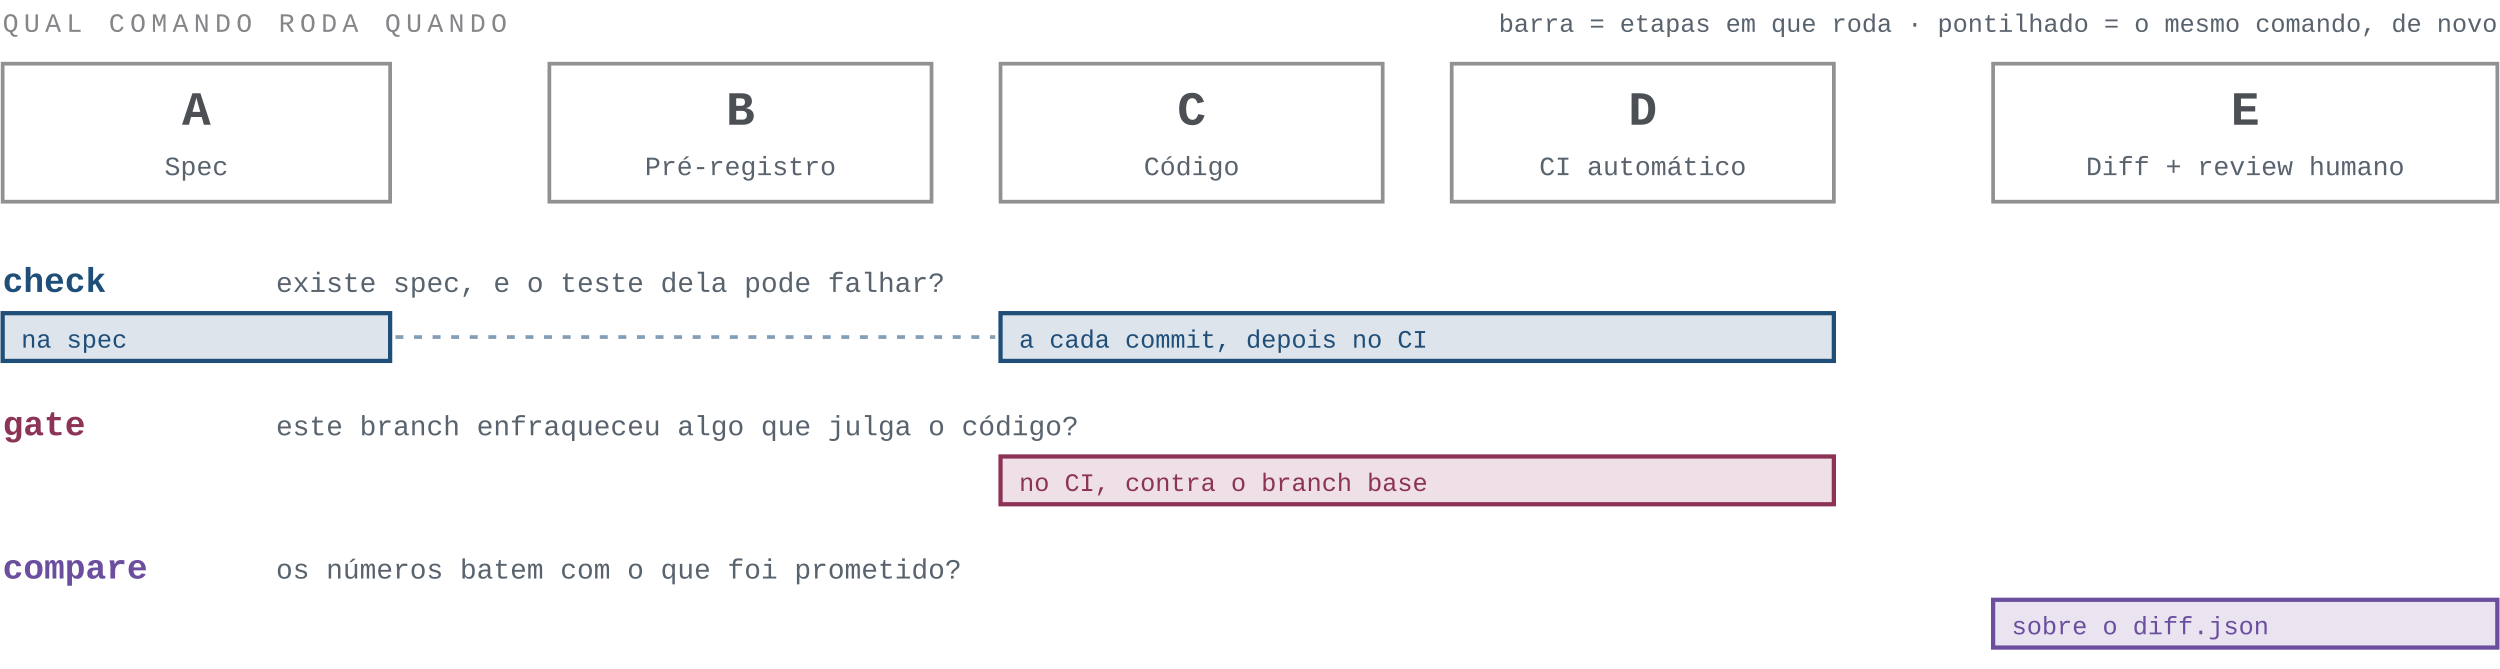
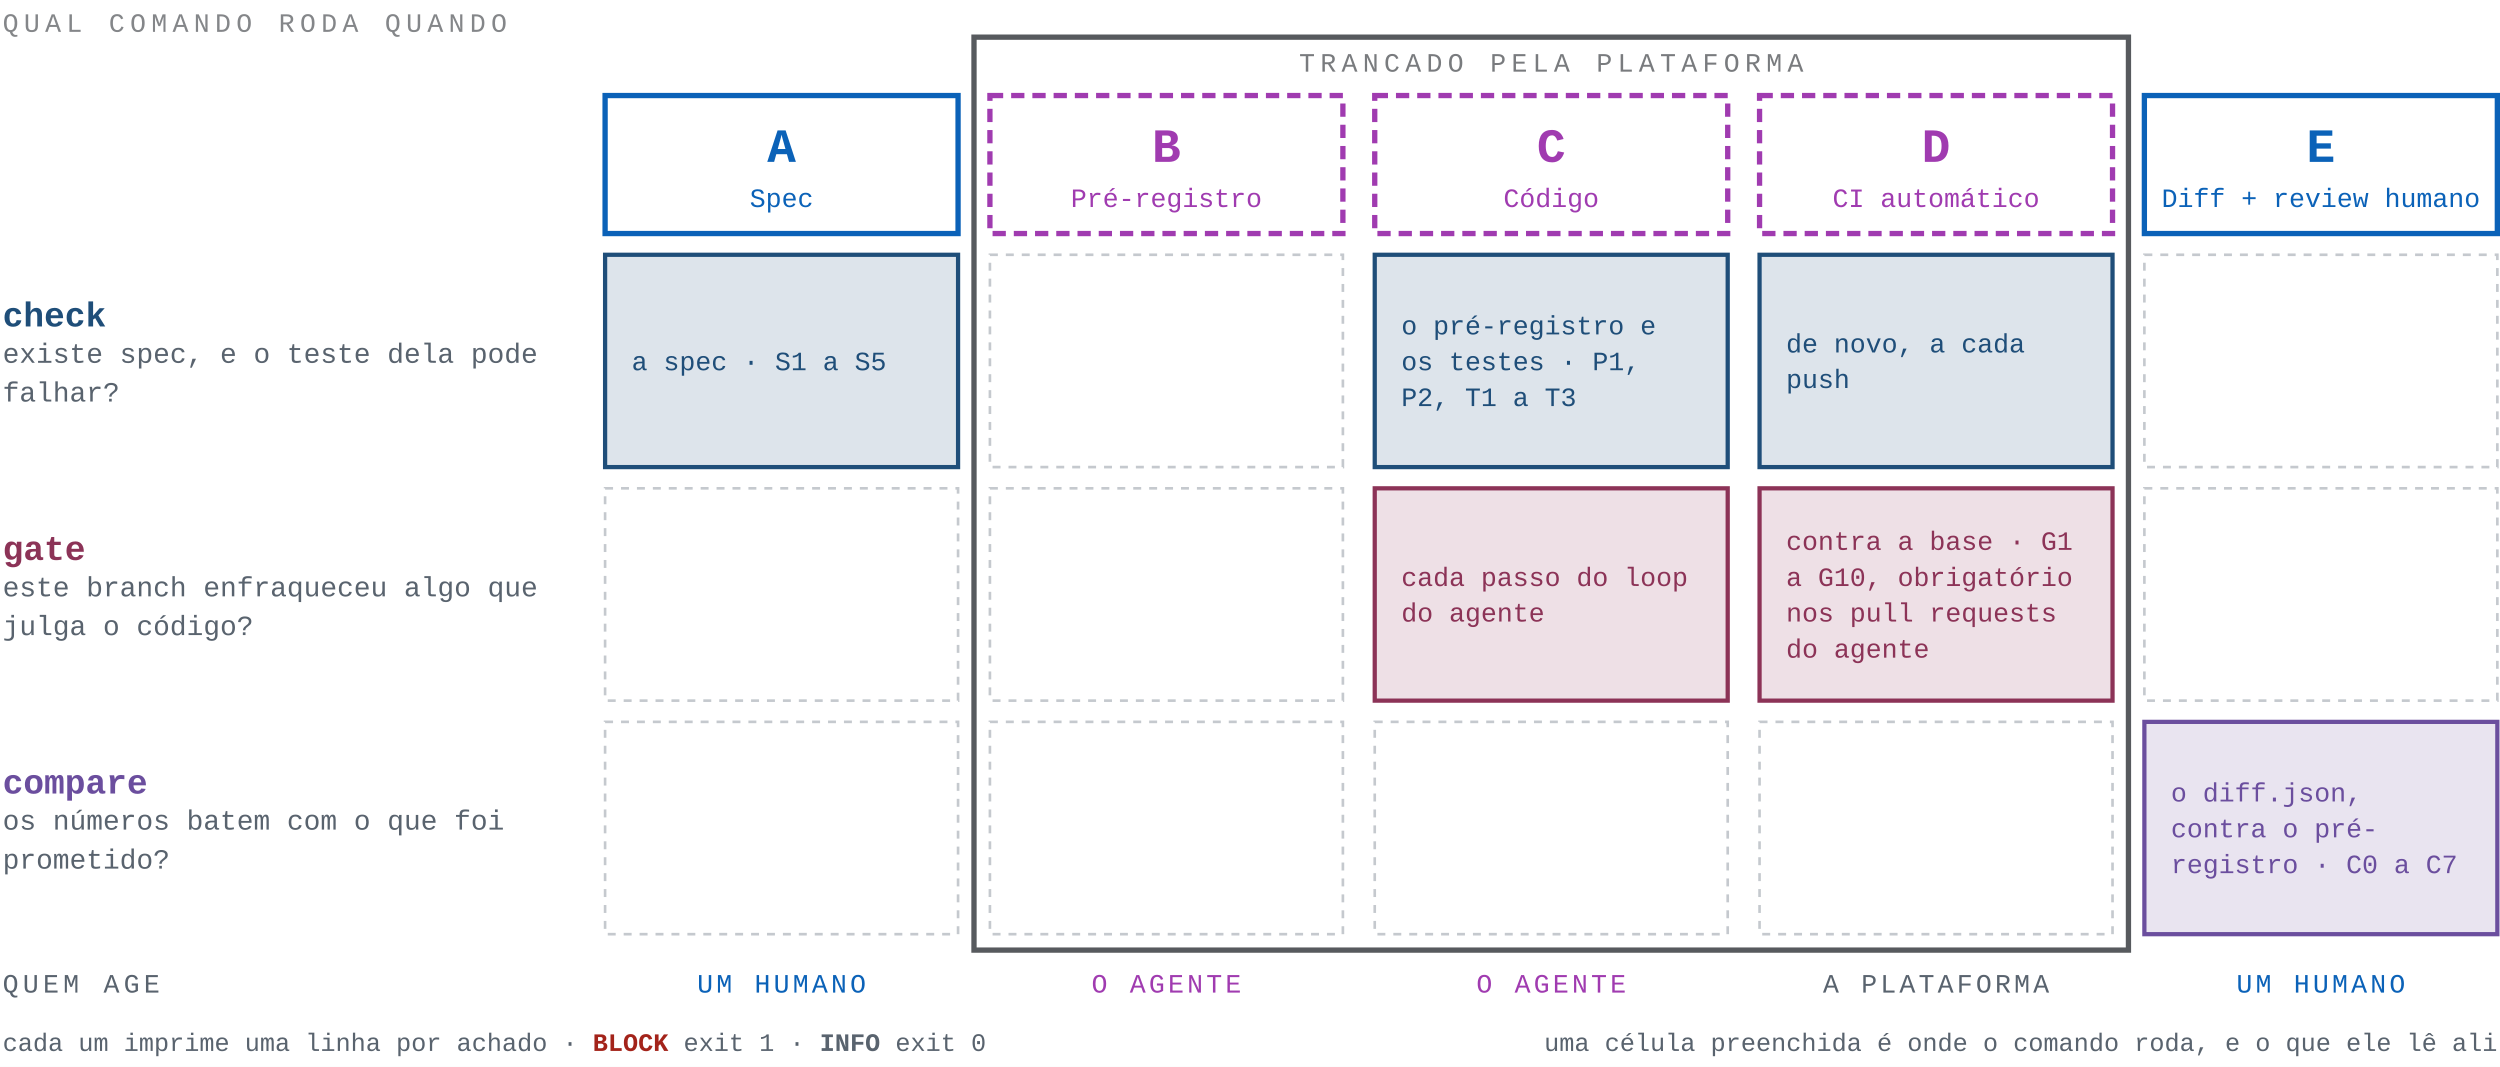
- <svg xmlns="http://www.w3.org/2000/svg" viewBox="0 0 942 252" width="942" height="252" role="img" aria-label="check roda nas etapas A, C e D; gate nas etapas C e D; compare na etapa E" font-family="&quot;SFMono-Regular&quot;,Menlo,Consolas,&quot;Liberation Mono&quot;,monospace">
-   <rect width="942" height="252" fill="#ffffff" />
+ <svg xmlns="http://www.w3.org/2000/svg" viewBox="0 0 942 402" width="942" height="402" role="img" aria-label="check roda nas etapas A, C e D; gate nas etapas C e D; compare na etapa E" font-family="&quot;SFMono-Regular&quot;,Menlo,Consolas,&quot;Liberation Mono&quot;,monospace">
+   <rect width="942" height="402" fill="#ffffff" />
  <text x="1" y="12" font-size="10" letter-spacing="2" fill="#1f2328" opacity=".55">QUAL COMANDO RODA QUANDO</text>
-   <text x="941" y="12" text-anchor="end" font-size="9.5" fill="#59636e">barra = etapas em que roda  ·  pontilhado = o mesmo comando, de novo</text>
-   <rect x="1" y="24" width="146" height="52" fill="none" stroke="#1f2328" stroke-width="1.4" opacity=".5" />
-   <text x="74" y="47" text-anchor="middle" font-size="18" font-weight="600" fill="#1f2328" opacity=".8">A</text>
-   <text x="74" y="66" text-anchor="middle" font-size="10" fill="#59636e">Spec</text>
-   <rect x="207" y="24" width="144" height="52" fill="none" stroke="#1f2328" stroke-width="1.4" opacity=".5" />
-   <text x="279" y="47" text-anchor="middle" font-size="18" font-weight="600" fill="#1f2328" opacity=".8">B</text>
-   <text x="279" y="66" text-anchor="middle" font-size="10" fill="#59636e">Pré-registro</text>
-   <rect x="377" y="24" width="144" height="52" fill="none" stroke="#1f2328" stroke-width="1.4" opacity=".5" />
-   <text x="449" y="47" text-anchor="middle" font-size="18" font-weight="600" fill="#1f2328" opacity=".8">C</text>
-   <text x="449" y="66" text-anchor="middle" font-size="10" fill="#59636e">Código</text>
-   <rect x="547" y="24" width="144" height="52" fill="none" stroke="#1f2328" stroke-width="1.4" opacity=".5" />
-   <text x="619" y="47" text-anchor="middle" font-size="18" font-weight="600" fill="#1f2328" opacity=".8">D</text>
-   <text x="619" y="66" text-anchor="middle" font-size="10" fill="#59636e">CI automático</text>
-   <rect x="751" y="24" width="190" height="52" fill="none" stroke="#1f2328" stroke-width="1.4" opacity=".5" />
-   <text x="846" y="47" text-anchor="middle" font-size="18" font-weight="600" fill="#1f2328" opacity=".8">E</text>
-   <text x="846" y="66" text-anchor="middle" font-size="10" fill="#59636e">Diff + review humano</text>
-   <text x="1" y="110" font-size="13" font-weight="600" fill="#1F4E79">check</text>
-   <text x="104" y="110" font-size="10.5" fill="#59636e">existe spec, e o teste dela pode falhar?</text>
-   <rect x="1" y="118" width="146" height="18" fill="#1F4E79" fill-opacity=".15" stroke="#1F4E79" stroke-width="1.6" />
-   <text x="8" y="131" font-size="9.5" fill="#1F4E79">na spec</text>
-   <rect x="377" y="118" width="314" height="18" fill="#1F4E79" fill-opacity=".15" stroke="#1F4E79" stroke-width="1.6" />
-   <text x="384" y="131" font-size="9.5" fill="#1F4E79">a cada commit, depois no CI</text>
-   <path d="M149 127h226" fill="none" stroke="#1F4E79" stroke-width="1.4" stroke-dasharray="3 4" opacity=".55" />
-   <text x="1" y="164" font-size="13" font-weight="600" fill="#8C3357">gate</text>
-   <text x="104" y="164" font-size="10.5" fill="#59636e">este branch enfraqueceu algo que julga o código?</text>
-   <rect x="377" y="172" width="314" height="18" fill="#8C3357" fill-opacity=".15" stroke="#8C3357" stroke-width="1.6" />
-   <text x="384" y="185" font-size="9.5" fill="#8C3357">no CI, contra o branch base</text>
-   <text x="1" y="218" font-size="13" font-weight="600" fill="#6B4E9E">compare</text>
-   <text x="104" y="218" font-size="10.5" fill="#59636e">os números batem com o que foi prometido?</text>
-   <rect x="751" y="226" width="190" height="18" fill="#6B4E9E" fill-opacity=".15" stroke="#6B4E9E" stroke-width="1.6" />
-   <text x="758" y="239" font-size="9.5" fill="#6B4E9E">sobre o diff.json</text>
+   <rect x="367.0" y="14" width="435.0" height="344" fill="none" stroke="#1f2328" stroke-width="2" opacity=".75" />
+   <text x="584.5" y="27" text-anchor="middle" font-size="10" letter-spacing="2" fill="#1f2328" opacity=".6">TRANCADO PELA PLATAFORMA</text>
+   <rect x="228" y="36" width="133" height="52" fill="none" stroke="#0B62B8" stroke-width="2" />
+   <text x="294.5" y="61" text-anchor="middle" font-size="18" font-weight="600" fill="#0B62B8">A</text>
+   <text x="294.5" y="78" text-anchor="middle" font-size="10" fill="#0B62B8">Spec</text>
+   <rect x="373" y="36" width="133" height="52" fill="none" stroke="#A03BB0" stroke-width="2" stroke-dasharray="5 3" />
+   <text x="439.5" y="61" text-anchor="middle" font-size="18" font-weight="600" fill="#A03BB0">B</text>
+   <text x="439.5" y="78" text-anchor="middle" font-size="10" fill="#A03BB0">Pré-registro</text>
+   <rect x="518" y="36" width="133" height="52" fill="none" stroke="#A03BB0" stroke-width="2" stroke-dasharray="5 3" />
+   <text x="584.5" y="61" text-anchor="middle" font-size="18" font-weight="600" fill="#A03BB0">C</text>
+   <text x="584.5" y="78" text-anchor="middle" font-size="10" fill="#A03BB0">Código</text>
+   <rect x="663" y="36" width="133" height="52" fill="none" stroke="#A03BB0" stroke-width="2" stroke-dasharray="5 3" />
+   <text x="729.5" y="61" text-anchor="middle" font-size="18" font-weight="600" fill="#A03BB0">D</text>
+   <text x="729.5" y="78" text-anchor="middle" font-size="10" fill="#A03BB0">CI automático</text>
+   <rect x="808" y="36" width="133" height="52" fill="none" stroke="#0B62B8" stroke-width="2" />
+   <text x="874.5" y="61" text-anchor="middle" font-size="18" font-weight="600" fill="#0B62B8">E</text>
+   <text x="874.5" y="78" text-anchor="middle" font-size="10" fill="#0B62B8">Diff + review humano</text>
+   <text x="1" y="123" font-size="13" font-weight="600" fill="#1F4E79">check</text>
+   <text x="1" y="136.7" text-anchor="start" font-size="10.5" fill="#59636e">existe spec, e o teste dela pode</text>
+   <text x="1" y="151.3" text-anchor="start" font-size="10.5" fill="#59636e">falhar?</text>
+   <rect x="228" y="96" width="133" height="80" fill="#1F4E79" fill-opacity=".15" stroke="#1F4E79" stroke-width="1.6" />
+   <text x="238" y="139.5" text-anchor="start" font-size="10" fill="#1F4E79">a spec · S1 a S5</text>
+   <rect x="373" y="96" width="133" height="80" fill="none" stroke="#8b949e" stroke-width="1" stroke-dasharray="3 3" opacity=".5" />
+   <rect x="518" y="96" width="133" height="80" fill="#1F4E79" fill-opacity=".15" stroke="#1F4E79" stroke-width="1.6" />
+   <text x="528" y="126.0" text-anchor="start" font-size="10" fill="#1F4E79">o pré-registro e</text>
+   <text x="528" y="139.5" text-anchor="start" font-size="10" fill="#1F4E79">os testes · P1,</text>
+   <text x="528" y="153.0" text-anchor="start" font-size="10" fill="#1F4E79">P2, T1 a T3</text>
+   <rect x="663" y="96" width="133" height="80" fill="#1F4E79" fill-opacity=".15" stroke="#1F4E79" stroke-width="1.6" />
+   <text x="673" y="132.8" text-anchor="start" font-size="10" fill="#1F4E79">de novo, a cada</text>
+   <text x="673" y="146.2" text-anchor="start" font-size="10" fill="#1F4E79">push</text>
+   <rect x="808" y="96" width="133" height="80" fill="none" stroke="#8b949e" stroke-width="1" stroke-dasharray="3 3" opacity=".5" />
+   <text x="1" y="211" font-size="13" font-weight="600" fill="#8C3357">gate</text>
+   <text x="1" y="224.7" text-anchor="start" font-size="10.5" fill="#59636e">este branch enfraqueceu algo que</text>
+   <text x="1" y="239.3" text-anchor="start" font-size="10.5" fill="#59636e">julga o código?</text>
+   <rect x="228" y="184" width="133" height="80" fill="none" stroke="#8b949e" stroke-width="1" stroke-dasharray="3 3" opacity=".5" />
+   <rect x="373" y="184" width="133" height="80" fill="none" stroke="#8b949e" stroke-width="1" stroke-dasharray="3 3" opacity=".5" />
+   <rect x="518" y="184" width="133" height="80" fill="#8C3357" fill-opacity=".15" stroke="#8C3357" stroke-width="1.6" />
+   <text x="528" y="220.8" text-anchor="start" font-size="10" fill="#8C3357">cada passo do loop</text>
+   <text x="528" y="234.2" text-anchor="start" font-size="10" fill="#8C3357">do agente</text>
+   <rect x="663" y="184" width="133" height="80" fill="#8C3357" fill-opacity=".15" stroke="#8C3357" stroke-width="1.6" />
+   <text x="673" y="207.2" text-anchor="start" font-size="10" fill="#8C3357">contra a base · G1</text>
+   <text x="673" y="220.8" text-anchor="start" font-size="10" fill="#8C3357">a G10, obrigatório</text>
+   <text x="673" y="234.2" text-anchor="start" font-size="10" fill="#8C3357">nos pull requests</text>
+   <text x="673" y="247.8" text-anchor="start" font-size="10" fill="#8C3357">do agente</text>
+   <rect x="808" y="184" width="133" height="80" fill="none" stroke="#8b949e" stroke-width="1" stroke-dasharray="3 3" opacity=".5" />
+   <text x="1" y="299" font-size="13" font-weight="600" fill="#6B4E9E">compare</text>
+   <text x="1" y="312.6" text-anchor="start" font-size="10.5" fill="#59636e">os números batem com o que foi</text>
+   <text x="1" y="327.3" text-anchor="start" font-size="10.5" fill="#59636e">prometido?</text>
+   <rect x="228" y="272" width="133" height="80" fill="none" stroke="#8b949e" stroke-width="1" stroke-dasharray="3 3" opacity=".5" />
+   <rect x="373" y="272" width="133" height="80" fill="none" stroke="#8b949e" stroke-width="1" stroke-dasharray="3 3" opacity=".5" />
+   <rect x="518" y="272" width="133" height="80" fill="none" stroke="#8b949e" stroke-width="1" stroke-dasharray="3 3" opacity=".5" />
+   <rect x="663" y="272" width="133" height="80" fill="none" stroke="#8b949e" stroke-width="1" stroke-dasharray="3 3" opacity=".5" />
+   <rect x="808" y="272" width="133" height="80" fill="#6B4E9E" fill-opacity=".15" stroke="#6B4E9E" stroke-width="1.6" />
+   <text x="818" y="302.0" text-anchor="start" font-size="10" fill="#6B4E9E">o diff.json,</text>
+   <text x="818" y="315.5" text-anchor="start" font-size="10" fill="#6B4E9E">contra o pré-</text>
+   <text x="818" y="329.0" text-anchor="start" font-size="10" fill="#6B4E9E">registro · C0 a C7</text>
+   <text x="1" y="374" font-size="10" letter-spacing="1.6" fill="#59636e">QUEM AGE</text>
+   <text x="294.5" y="374" text-anchor="middle" font-size="10" letter-spacing="1.2" fill="#0B62B8">UM HUMANO</text>
+   <text x="439.5" y="374" text-anchor="middle" font-size="10" letter-spacing="1.2" fill="#A03BB0">O AGENTE</text>
+   <text x="584.5" y="374" text-anchor="middle" font-size="10" letter-spacing="1.2" fill="#A03BB0">O AGENTE</text>
+   <text x="729.5" y="374" text-anchor="middle" font-size="10" letter-spacing="1.2" fill="#59636e">A PLATAFORMA</text>
+   <text x="874.5" y="374" text-anchor="middle" font-size="10" letter-spacing="1.2" fill="#0B62B8">UM HUMANO</text>
+   <text x="1" y="396" font-size="9.5" fill="#59636e">cada um imprime uma linha por achado · <tspan font-weight="600" fill="#A3231A">BLOCK</tspan> exit 1 · <tspan font-weight="600">INFO</tspan> exit 0</text>
+   <text x="941" y="396" text-anchor="end" font-size="9.5" fill="#59636e">uma célula preenchida é onde o comando roda, e o que ele lê ali</text>
</svg>
